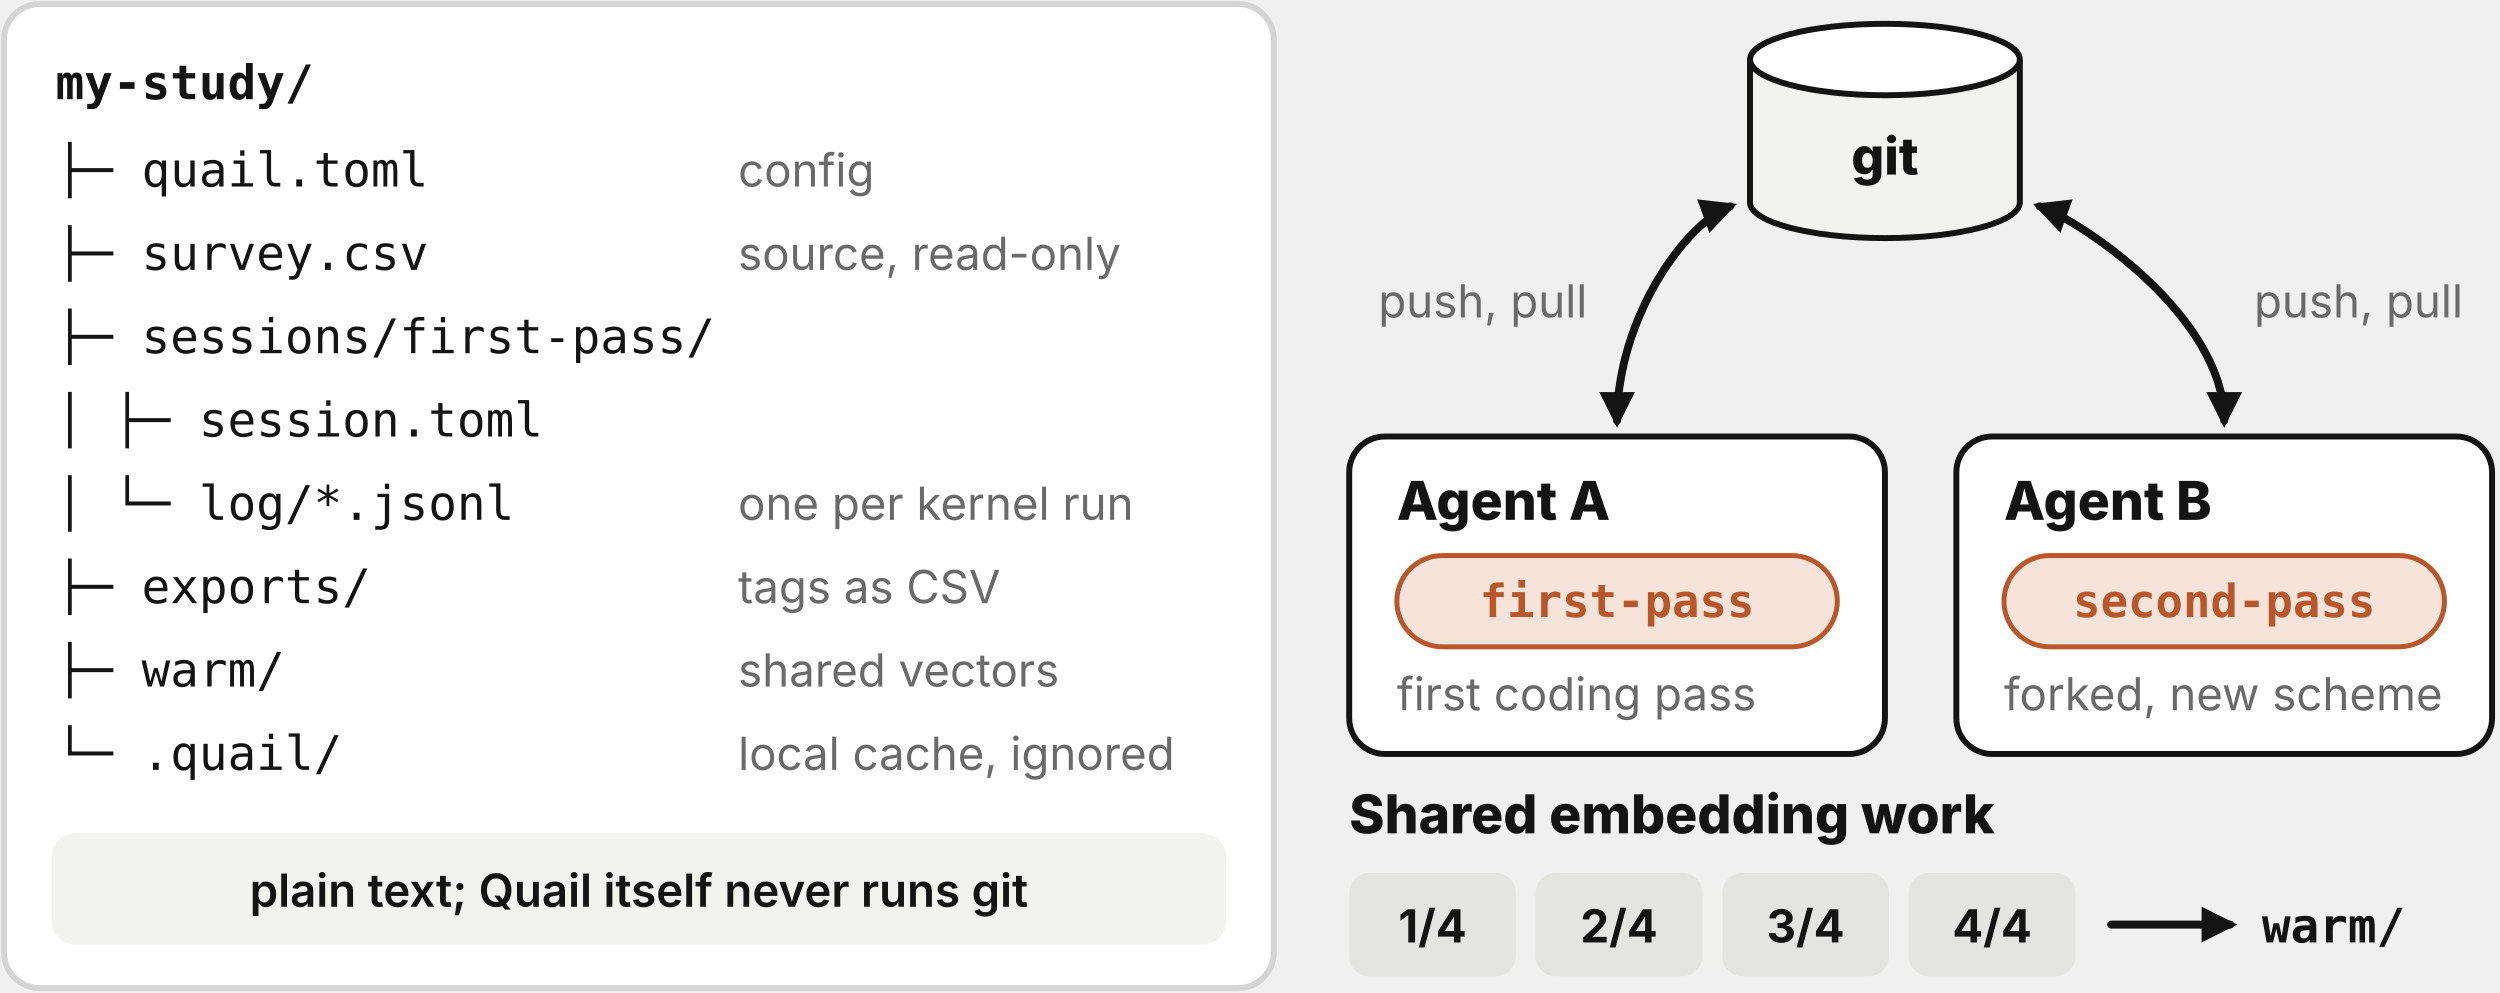
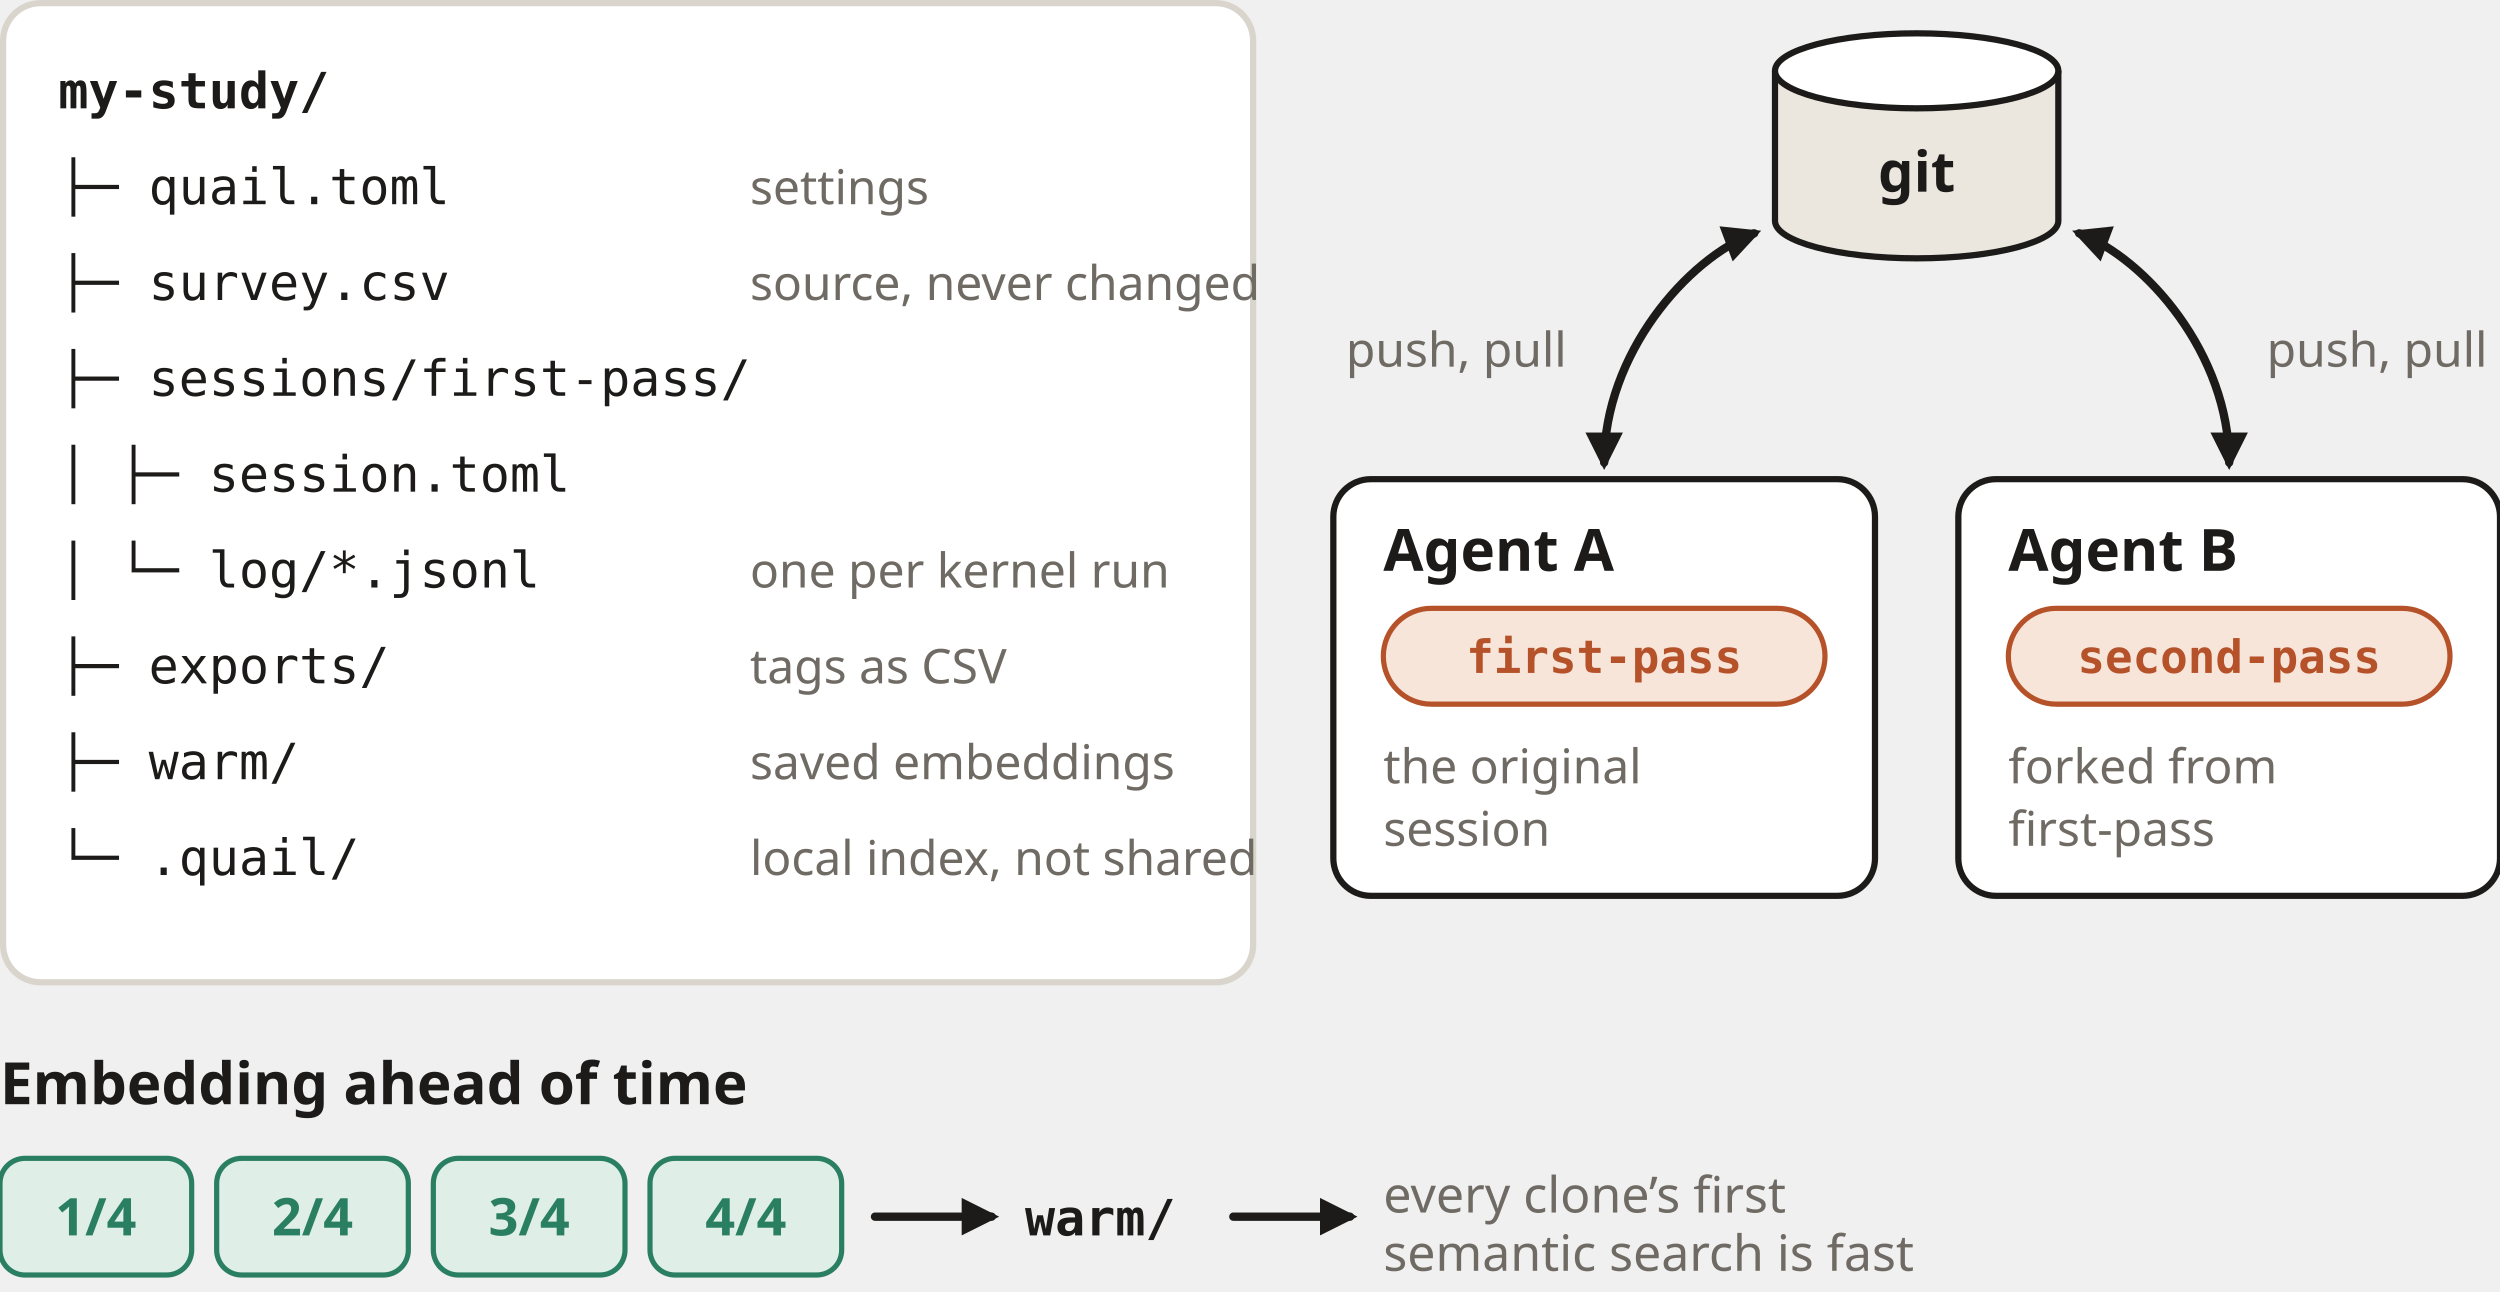
- <svg xmlns="http://www.w3.org/2000/svg" viewBox="0 0 1260 500" width="1260" height="500">
+ <svg xmlns="http://www.w3.org/2000/svg" viewBox="0 0 1200 620" width="1200" height="620">
  <style>
-     text { font-family: Inter, sans-serif; fill: #141414; font-variant-ligatures: none; }
-     .l { font-size: 27px; font-weight: 800; }
-     .s, .s text { font-size: 23px; fill: #6A6A6A; }
-     .m, .m text { font-family: 'JetBrains Mono', monospace; font-size: 24px; }
-     .ln { fill: none; stroke: #141414; stroke-width: 4; stroke-linecap: round; }
+     text { font-family: 'Source Sans 3', sans-serif; fill: #1C1B19; }
+     .h { font-size: 30px; font-weight: 700; }
+     .b { font-size: 25px; }
+     .s { font-size: 24px; fill: #6F6B64; }
+     .cap { font-size: 21px; font-weight: 700; letter-spacing: 2.5px; fill: #6F6B64; }
+     .m { font-family: 'Source Code Pro', monospace; font-size: 24px; font-weight: 500; font-variant-ligatures: none; }
+     .ln { fill: none; stroke: #1C1B19; stroke-width: 4; stroke-linecap: round; stroke-linejoin: round; }
  </style>
  <defs>
    <marker id="a" viewBox="0 0 10 10" refX="8" refY="5" markerWidth="4.5" markerHeight="4.5" orient="auto-start-reverse">
-       <path d="M0,0 L10,5 L0,10 z" fill="#141414" />
+       <path d="M0,0 L10,5 L0,10 z" fill="#1C1B19" />
    </marker>
  </defs>
-   <rect x="2" y="2" width="640" height="496" rx="18" fill="#fff" stroke="#D4D4D4" stroke-width="3" />
-   <g class="m">
-     <text x="28" y="50" style="font-weight:800">my-study/</text>
-     <text x="28" y="94">├─ quail.toml</text>
-     <text x="28" y="136">├─ survey.csv</text>
-     <text x="28" y="178">├─ sessions/first-pass/</text>
-     <text x="28" y="220">│  ├─ session.toml</text>
-     <text x="28" y="262">│  └─ log/*.jsonl</text>
-     <text x="28" y="304">├─ exports/</text>
-     <text x="28" y="346">├─ warm/</text>
-     <text x="28" y="388">└─ .quail/</text>
-   </g>
-   <g class="s">
-     <text x="372" y="94">config</text>
-     <text x="372" y="136">source, read-only</text>
-     <text x="372" y="262">one per kernel run</text>
-     <text x="372" y="304">tags as CSV</text>
-     <text x="372" y="346">shared vectors</text>
-     <text x="372" y="388">local cache, ignored</text>
-   </g>
-   <rect x="26" y="420" width="592" height="56" rx="12" fill="#F2F2F1" />
-   <text x="322" y="457" text-anchor="middle" style="font-size:23px;font-weight:600">plain text; Quail itself never runs git</text>
-   <path d="M882,30 v72 a68,18 0 0 0 136,0 v-72" fill="#F2F2F1" stroke="#141414" stroke-width="3" />
-   <ellipse cx="950" cy="30" rx="68" ry="18" fill="#fff" stroke="#141414" stroke-width="3" />
-   <text x="950" y="88" text-anchor="middle" style="font-size:26px;font-weight:800">git</text>
-   <rect x="680" y="220" width="270" height="160" rx="18" fill="#fff" stroke="#141414" stroke-width="3" />
-   <text class="l" x="704" y="262">Agent A</text>
-   <rect x="704" y="280" width="222" height="46" rx="23" fill="#F6E4DA" stroke="#B9572B" stroke-width="2.5" />
-   <text x="815" y="311" text-anchor="middle" style="font-family:'JetBrains Mono',monospace;font-size:23px;font-weight:700;fill:#B9572B">first-pass</text>
-   <text class="s" x="704" y="358">first coding pass</text>
-   <rect x="986" y="220" width="270" height="160" rx="18" fill="#fff" stroke="#141414" stroke-width="3" />
-   <text class="l" x="1010" y="262">Agent B</text>
-   <rect x="1010" y="280" width="222" height="46" rx="23" fill="#F6E4DA" stroke="#B9572B" stroke-width="2.5" />
-   <text x="1121" y="311" text-anchor="middle" style="font-family:'JetBrains Mono',monospace;font-size:23px;font-weight:700;fill:#B9572B">second-pass</text>
-   <text class="s" x="1010" y="358">forked, new scheme</text>
-   <path class="ln" d="M815,212 C815,160 850,112 872,104" marker-start="url(#a)" marker-end="url(#a)" />
-   <path class="ln" d="M1121,212 C1121,160 1050,112 1028,104" marker-start="url(#a)" marker-end="url(#a)" />
-   <text class="s" x="800" y="160" text-anchor="end">push, pull</text>
-   <text class="s" x="1136" y="160">push, pull</text>
-   <text class="l" x="680" y="420">Shared embedding work</text>
-   <g style="font-size:23px;font-weight:700">
-     <rect x="680" y="440" width="84" height="52" rx="10" fill="#E4E4E2" />
-     <text x="722" y="475" text-anchor="middle">1/4</text>
-     <rect x="774" y="440" width="84" height="52" rx="10" fill="#E4E4E2" />
-     <text x="816" y="475" text-anchor="middle">2/4</text>
-     <rect x="868" y="440" width="84" height="52" rx="10" fill="#E4E4E2" />
-     <text x="910" y="475" text-anchor="middle">3/4</text>
-     <rect x="962" y="440" width="84" height="52" rx="10" fill="#E4E4E2" />
-     <text x="1004" y="475" text-anchor="middle">4/4</text>
-   </g>
-   <path class="ln" d="M1064,466 L1124,466" marker-end="url(#a)" />
-   <text class="m" x="1140" y="475" style="font-weight:700">warm/</text>
+   <rect x="1.5" y="1.5" width="600" height="470" rx="18" fill="#fff" stroke="#D9D5CC" stroke-width="3" />
+   <text class="m" x="28" y="52" style="font-weight:700">my-study/</text>
+   <text class="m" x="28" y="98">├─ quail.toml</text>
+   <text class="s" x="360" y="98" style="font-size:23px">settings</text>
+   <text class="m" x="28" y="144">├─ survey.csv</text>
+   <text class="s" x="360" y="144" style="font-size:23px">source, never changed</text>
+   <text class="m" x="28" y="190">├─ sessions/first-pass/</text>
+   <text class="m" x="28" y="236">│  ├─ session.toml</text>
+   <text class="m" x="28" y="282">│  └─ log/*.jsonl</text>
+   <text class="s" x="360" y="282" style="font-size:23px">one per kernel run</text>
+   <text class="m" x="28" y="328">├─ exports/</text>
+   <text class="s" x="360" y="328" style="font-size:23px">tags as CSV</text>
+   <text class="m" x="28" y="374">├─ warm/</text>
+   <text class="s" x="360" y="374" style="font-size:23px">saved embeddings</text>
+   <text class="m" x="28" y="420">└─ .quail/</text>
+   <text class="s" x="360" y="420" style="font-size:23px">local index, not shared</text>
+   <path d="M852,34 v72 a68,18 0 0 0 136,0 v-72" fill="#EBE7DF" stroke="#1C1B19" stroke-width="3" />
+   <ellipse cx="920" cy="34" rx="68" ry="18" fill="#fff" stroke="#1C1B19" stroke-width="3" />
+   <text class="h" x="920" y="92" text-anchor="middle" style="font-size:27px">git</text>
+   <rect x="640" y="230" width="260" height="200" rx="18" fill="#fff" stroke="#1C1B19" stroke-width="3" />
+   <text class="h" x="664" y="274" style="font-size:28px">Agent A</text>
+   <rect x="664" y="292" width="212" height="46" rx="23" fill="#F7E5DA" stroke="#B5522A" stroke-width="2.5" />
+   <text class="m" x="770" y="323" text-anchor="middle" style="font-size:22px;font-weight:700;fill:#B5522A">first-pass</text>
+   <text class="s" x="664" y="376" style="font-size:23px">the original</text>
+   <text class="s" x="664" y="406" style="font-size:23px">session</text>
+   <rect x="940" y="230" width="260" height="200" rx="18" fill="#fff" stroke="#1C1B19" stroke-width="3" />
+   <text class="h" x="964" y="274" style="font-size:28px">Agent B</text>
+   <rect x="964" y="292" width="212" height="46" rx="23" fill="#F7E5DA" stroke="#B5522A" stroke-width="2.5" />
+   <text class="m" x="1070" y="323" text-anchor="middle" style="font-size:22px;font-weight:700;fill:#B5522A">second-pass</text>
+   <text class="s" x="964" y="376" style="font-size:23px">forked from</text>
+   <text class="s" x="964" y="406" style="font-size:23px">first-pass</text>
+   <path class="ln" d="M770,222 C770,170 810,124 842,112" marker-end="url(#a)" marker-start="url(#a)" />
+   <path class="ln" d="M1070,222 C1070,170 1030,124 998,112" marker-end="url(#a)" marker-start="url(#a)" />
+   <text class="s" x="752" y="176" text-anchor="end" style="font-size:23px">push, pull</text>
+   <text class="s" x="1088" y="176" style="font-size:23px">push, pull</text>
+   <text class="h" x="0" y="530" style="font-size:28px">Embedding ahead of time</text>
+   <rect x="0" y="556" width="92" height="56" rx="12" fill="#DFEFE8" stroke="#2A7F63" stroke-width="2.5" />
+   <text class="b" x="46" y="593" text-anchor="middle" style="font-weight:700;fill:#2A7F63">1/4</text>
+   <rect x="104" y="556" width="92" height="56" rx="12" fill="#DFEFE8" stroke="#2A7F63" stroke-width="2.5" />
+   <text class="b" x="150" y="593" text-anchor="middle" style="font-weight:700;fill:#2A7F63">2/4</text>
+   <rect x="208" y="556" width="92" height="56" rx="12" fill="#DFEFE8" stroke="#2A7F63" stroke-width="2.5" />
+   <text class="b" x="254" y="593" text-anchor="middle" style="font-weight:700;fill:#2A7F63">3/4</text>
+   <rect x="312" y="556" width="92" height="56" rx="12" fill="#DFEFE8" stroke="#2A7F63" stroke-width="2.5" />
+   <text class="b" x="358" y="593" text-anchor="middle" style="font-weight:700;fill:#2A7F63">4/4</text>
+   <path class="ln" d="M420,584 L476,584" marker-end="url(#a)" />
+   <text class="m" x="492" y="593" style="font-weight:700">warm/</text>
+   <path class="ln" d="M592,584 L648,584" marker-end="url(#a)" />
+   <text class="s" x="664" y="582">every clone’s first</text>
+   <text class="s" x="664" y="610">semantic search is fast</text>
</svg>
